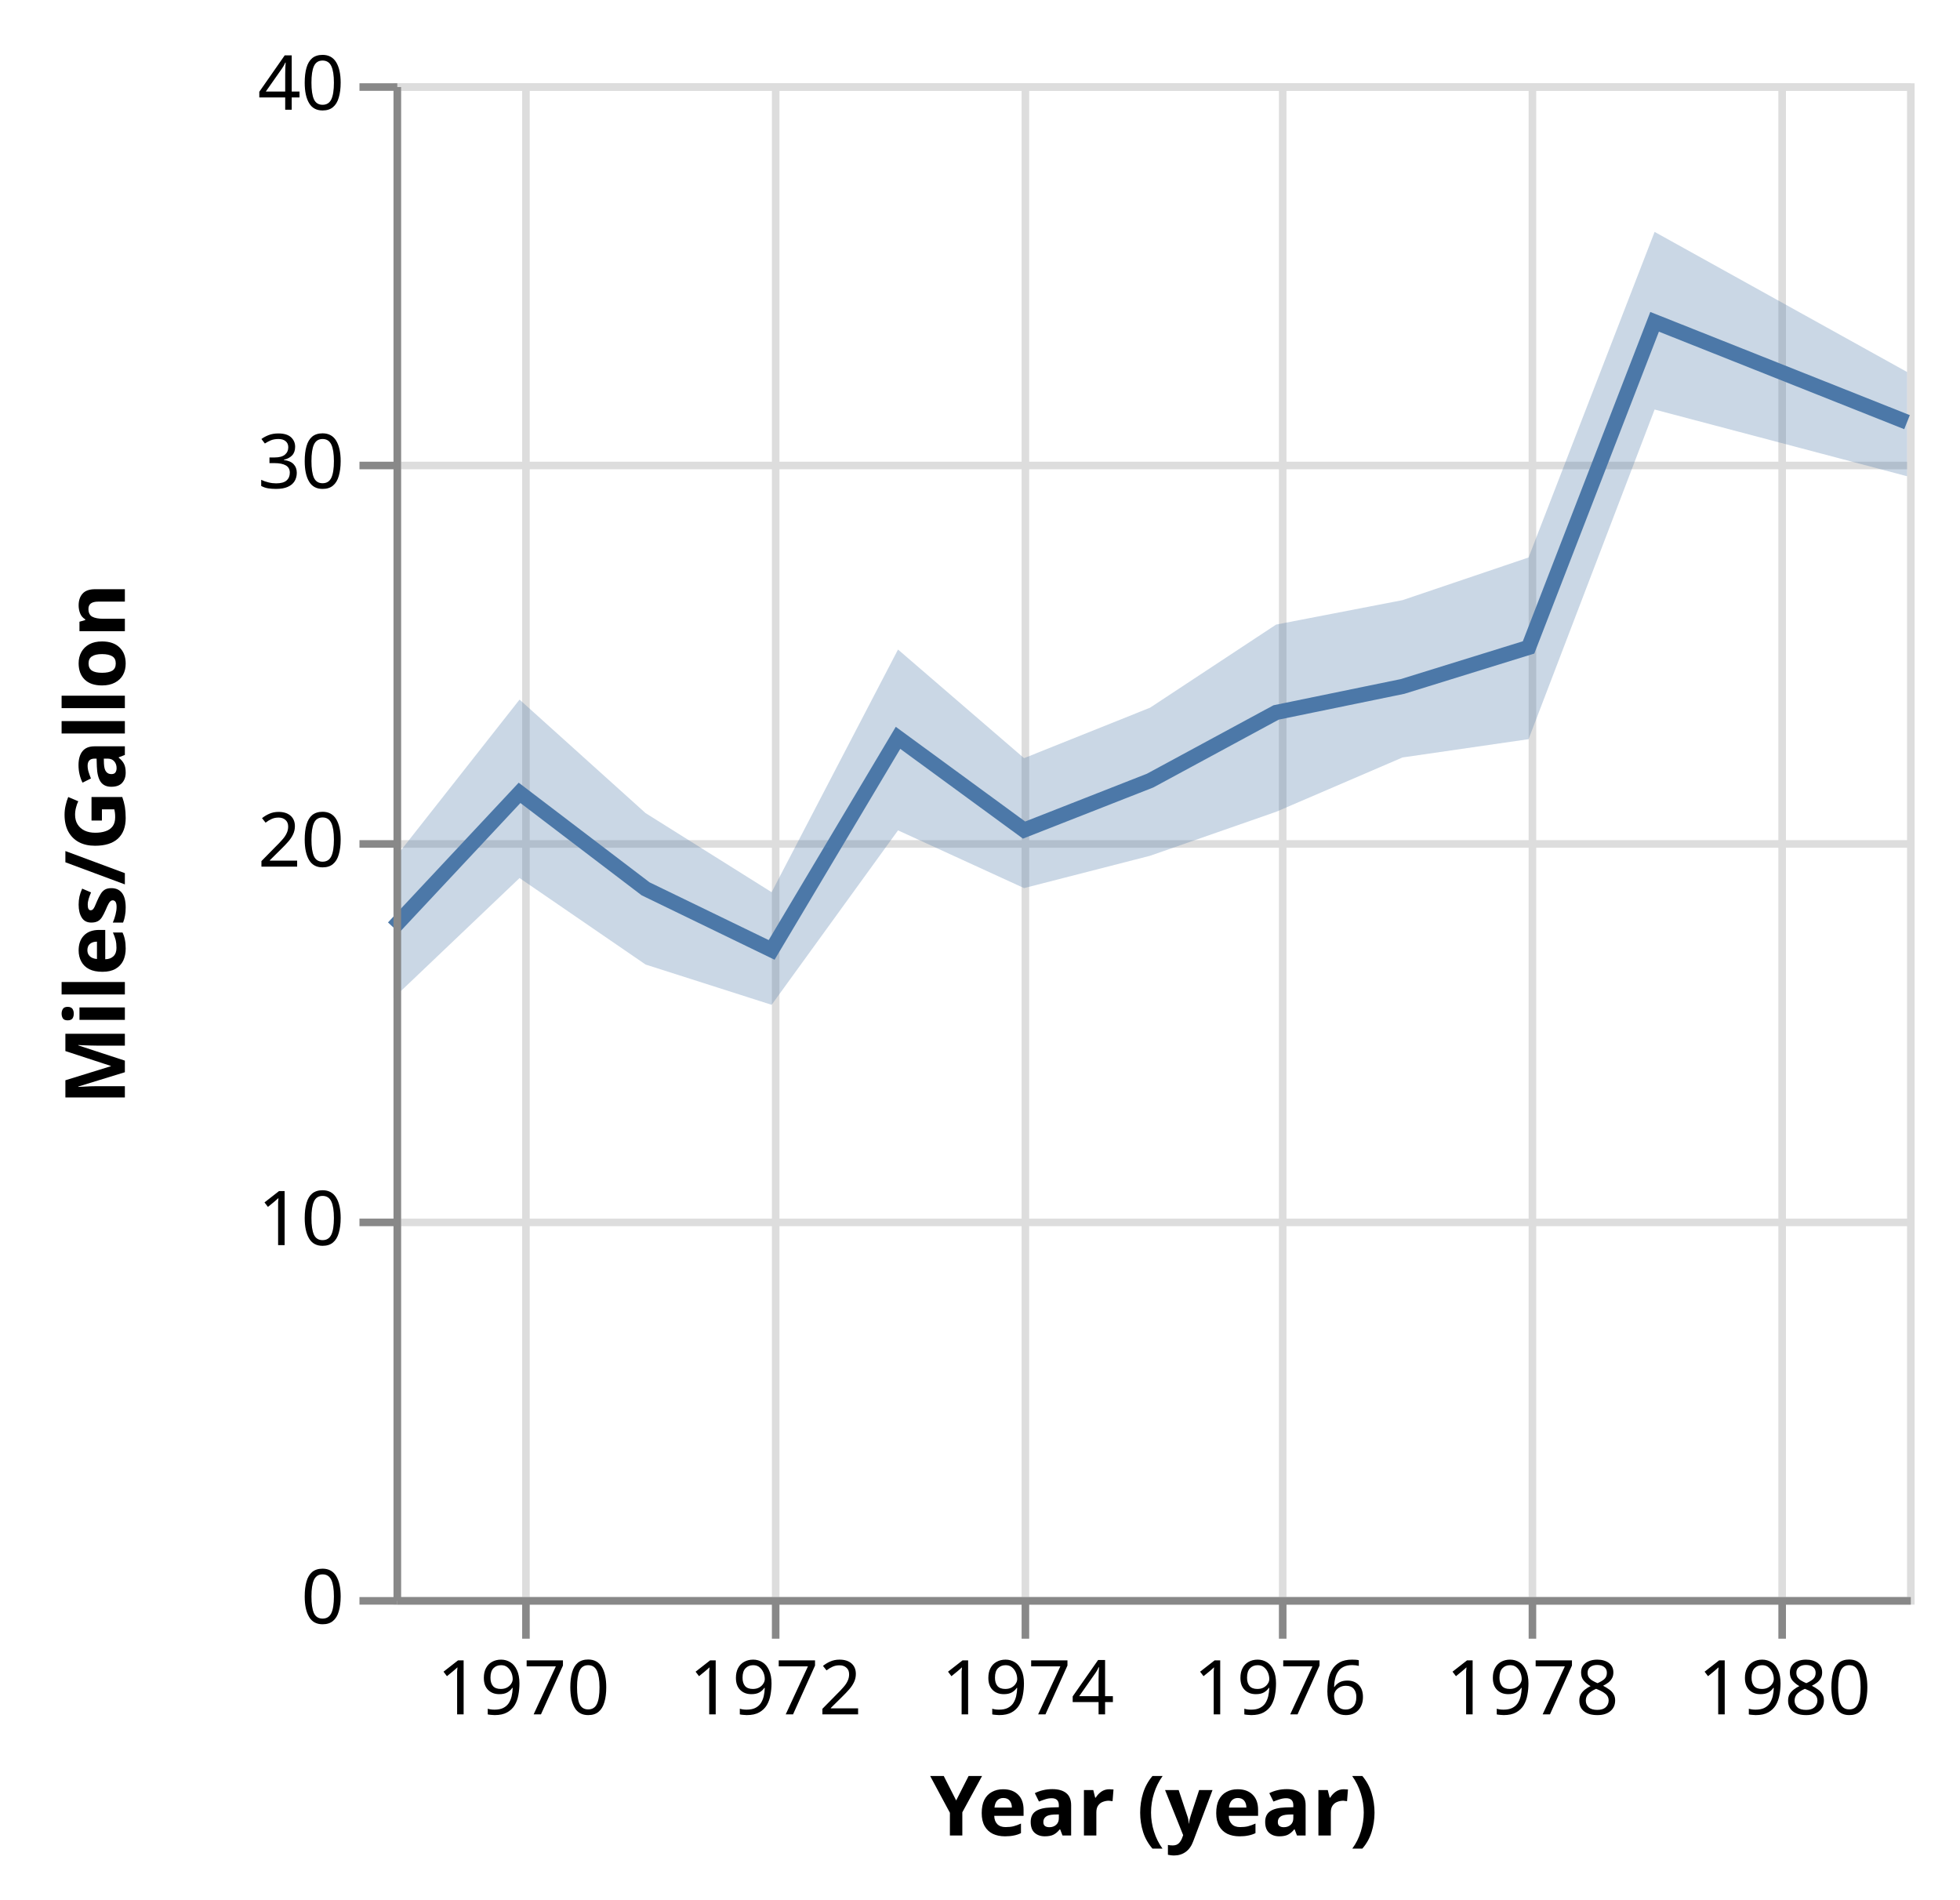
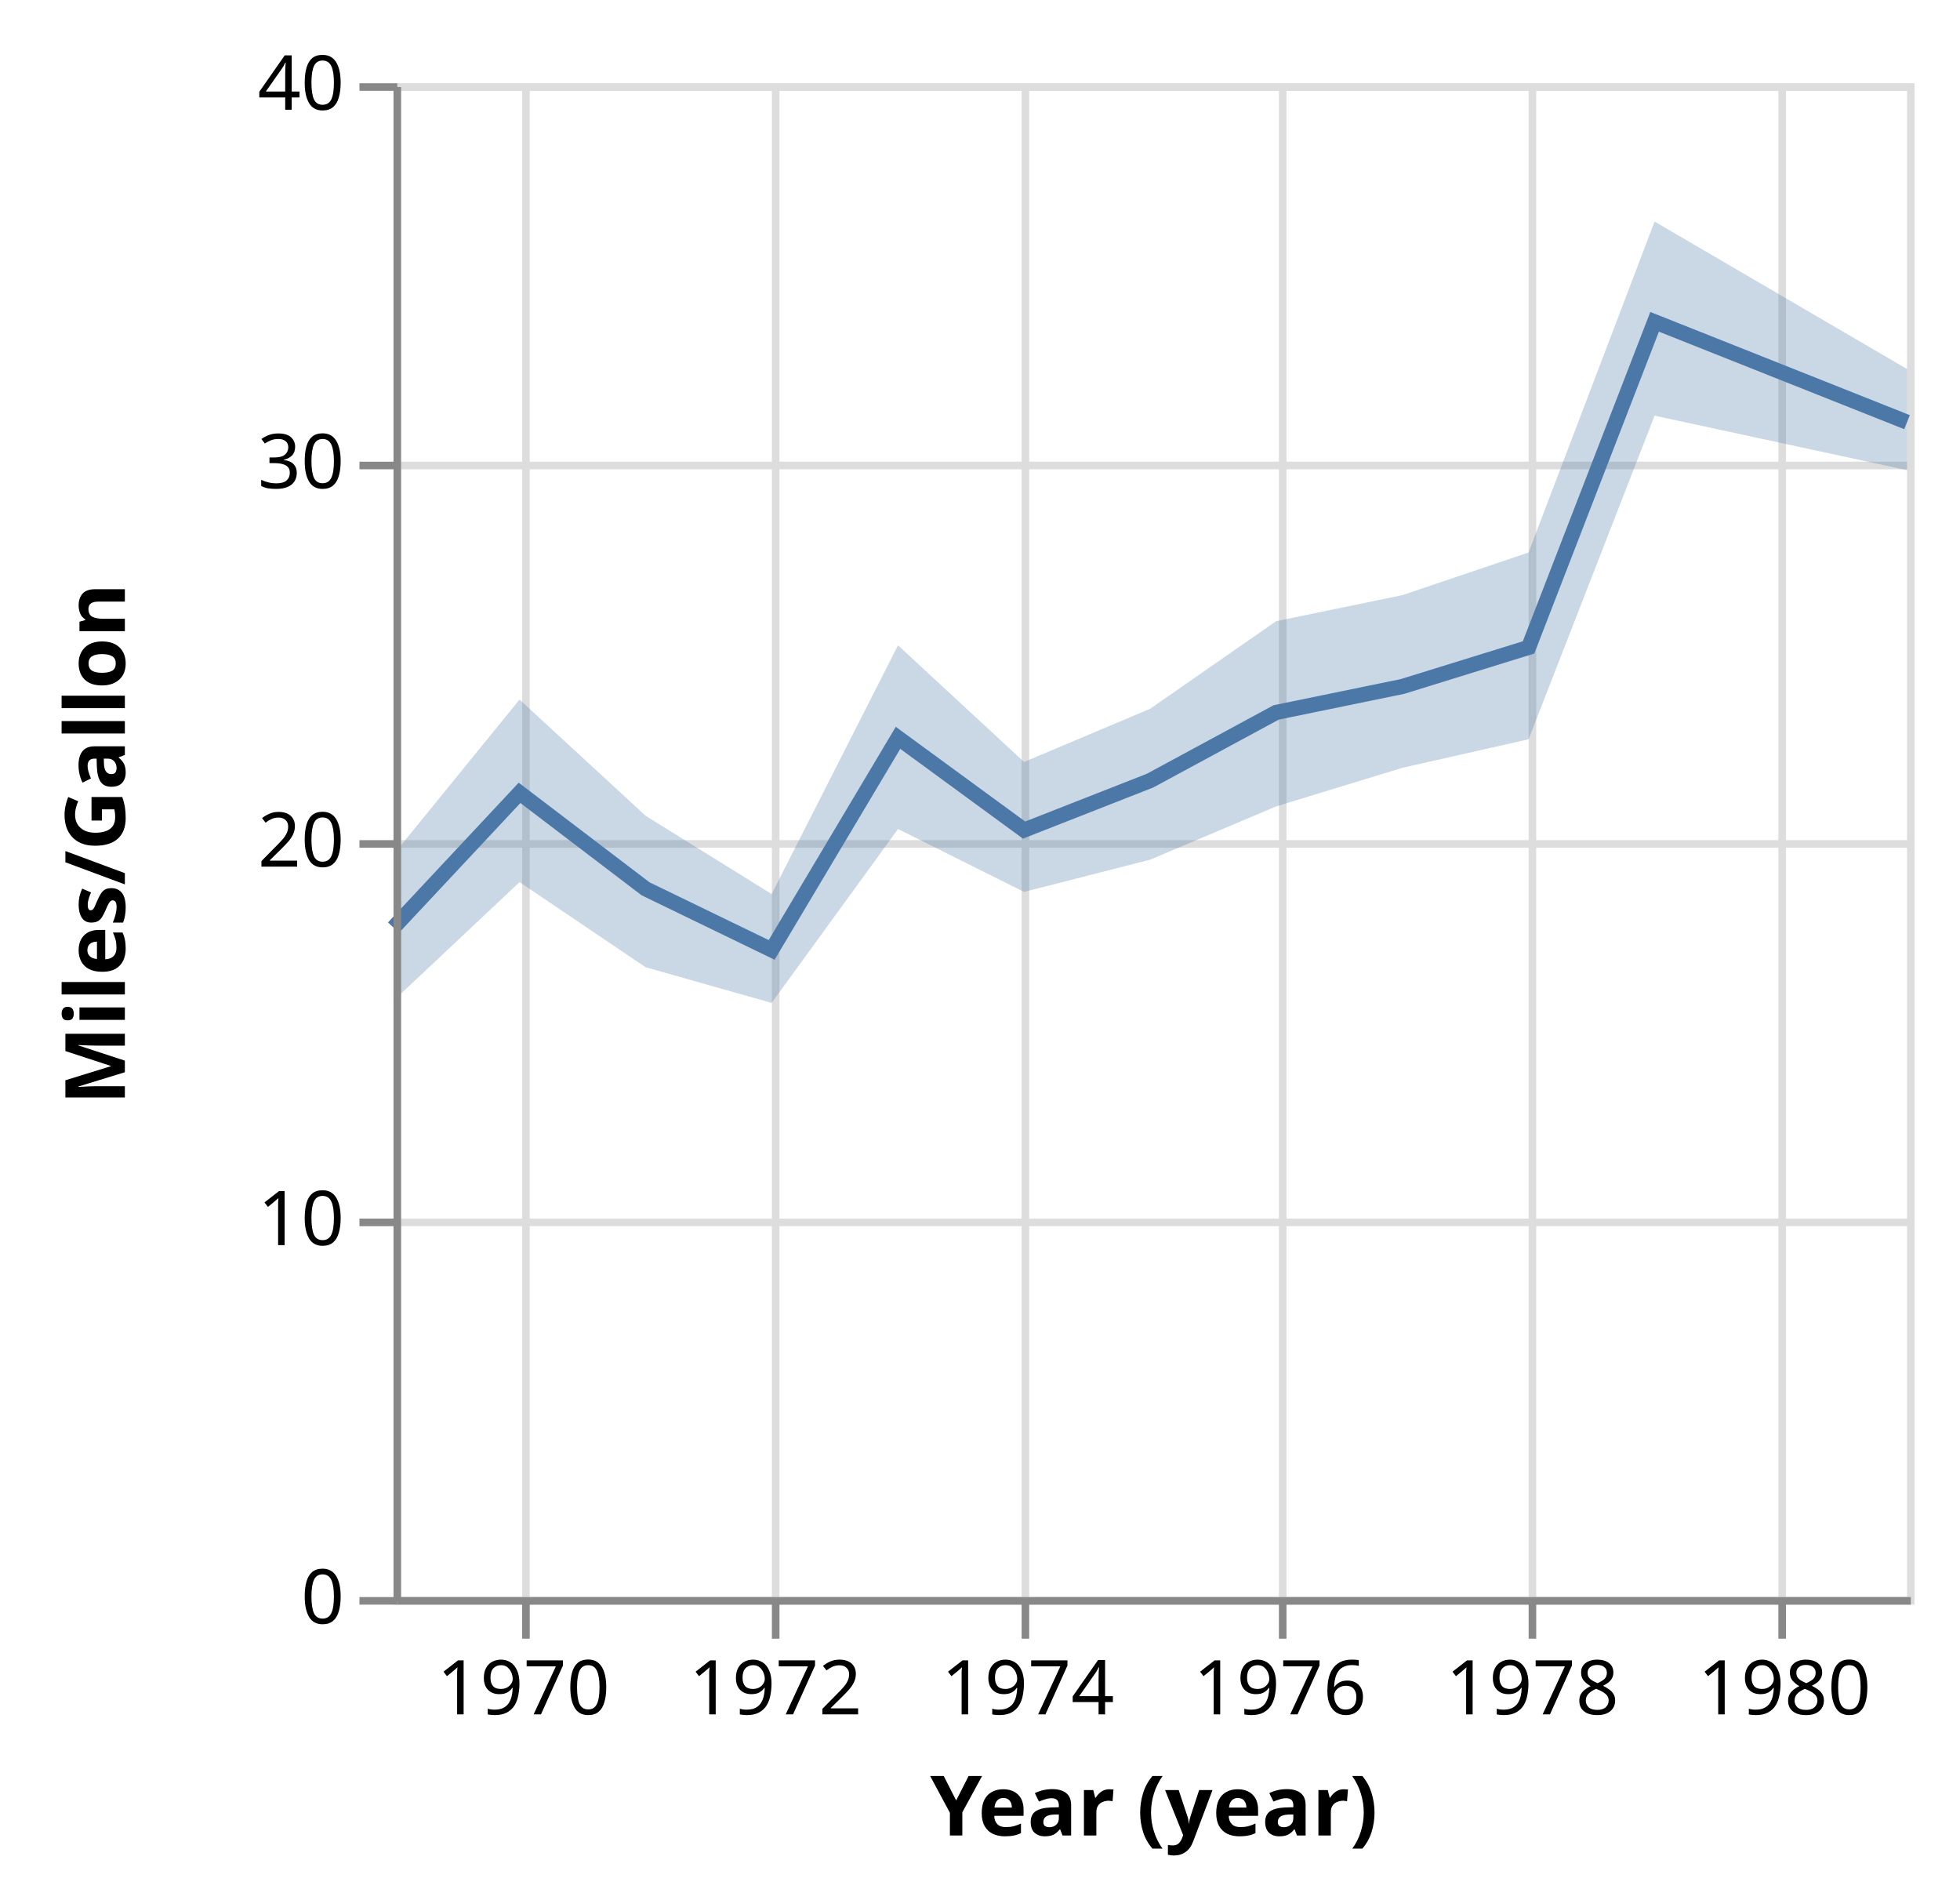
<svg xmlns="http://www.w3.org/2000/svg" class="marks" width="259" height="251" viewBox="0 0 259 251" version="1.1">
  <g transform="translate(52,11)">
    <g class="mark-group role-frame root">
      <g transform="translate(0,0)">
        <path class="background" d="M0.5,0.5h200v200h-200Z" style="fill: transparent; stroke: #ddd;" />
        <g>
          <g class="mark-group role-axis">
            <g transform="translate(0.5,200.5)">
              <path class="background" d="M0,0h0v0h0Z" style="pointer-events: none; fill: none;" />
              <g>
                <g class="mark-rule role-axis-grid" style="pointer-events: none;">
                  <line transform="translate(17,-200)" x2="0" y2="200" style="fill: none; stroke: #ddd; stroke-width: 1; stroke-dasharray: ; opacity: 1;" />
                  <line transform="translate(50,-200)" x2="0" y2="200" style="fill: none; stroke: #ddd; stroke-width: 1; stroke-dasharray: ; opacity: 1;" />
                  <line transform="translate(83,-200)" x2="0" y2="200" style="fill: none; stroke: #ddd; stroke-width: 1; stroke-dasharray: ; opacity: 1;" />
                  <line transform="translate(117,-200)" x2="0" y2="200" style="fill: none; stroke: #ddd; stroke-width: 1; stroke-dasharray: ; opacity: 1;" />
                  <line transform="translate(150,-200)" x2="0" y2="200" style="fill: none; stroke: #ddd; stroke-width: 1; stroke-dasharray: ; opacity: 1;" />
                  <line transform="translate(183,-200)" x2="0" y2="200" style="fill: none; stroke: #ddd; stroke-width: 1; stroke-dasharray: ; opacity: 1;" />
                </g>
              </g>
            </g>
          </g>
          <g class="mark-group role-axis">
            <g transform="translate(0.5,0.5)">
              <path class="background" d="M0,0h0v0h0Z" style="pointer-events: none; fill: none;" />
              <g>
                <g class="mark-rule role-axis-grid" style="pointer-events: none;">
                  <line transform="translate(0,200)" x2="200" y2="0" style="fill: none; stroke: #ddd; stroke-width: 1; stroke-dasharray: ; opacity: 1;" />
                  <line transform="translate(0,150)" x2="200" y2="0" style="fill: none; stroke: #ddd; stroke-width: 1; stroke-dasharray: ; opacity: 1;" />
                  <line transform="translate(0,100)" x2="200" y2="0" style="fill: none; stroke: #ddd; stroke-width: 1; stroke-dasharray: ; opacity: 1;" />
                  <line transform="translate(0,50)" x2="200" y2="0" style="fill: none; stroke: #ddd; stroke-width: 1; stroke-dasharray: ; opacity: 1;" />
                  <line transform="translate(0,0)" x2="200" y2="0" style="fill: none; stroke: #ddd; stroke-width: 1; stroke-dasharray: ; opacity: 1;" />
                </g>
              </g>
            </g>
          </g>
          <g class="mark-area role-mark layer_0_marks">
-             <path d="M200,51.918L166.644,43.106L149.989,86.657L133.333,89.073L116.632,96.252L99.977,102.061L83.322,106.333L66.667,98.704L49.966,121.753L33.311,116.433L16.655,105.004L0,120.862L0,102.586L16.655,81.429L33.311,96.429L49.966,106.875L66.667,74.815L83.322,89.167L99.977,82.496L116.632,71.516L133.333,68.29L149.989,62.653L166.644,19.637L200,38.145Z" style="fill: #4c78a8; opacity: 0.3;" />
+             <path d="M200,51.118L166.644,43.916L149.989,86.673L133.333,90.433L116.632,95.538L99.977,102.579L83.322,106.833L66.667,98.523L49.966,121.5L33.311,116.786L16.655,105.54L0,121.207L0,101.897L16.655,81.424L33.311,96.781L49.966,107.125L66.667,74.259L83.322,89.667L99.977,82.647L116.632,71.071L133.333,67.624L149.989,61.997L166.644,18.275L200,37.756Z" style="fill: #4c78a8; opacity: 0.3;" />
          </g>
          <g class="mark-line role-mark layer_1_marks">
            <path d="M200,44.775L166.644,31.517L149.989,74.534L133.333,79.694L116.632,83.125L99.977,92.132L83.322,98.667L66.667,86.481L49.966,114.5L33.311,106.429L16.655,93.75L0,111.552" style="fill: none; stroke: #4c78a8; stroke-width: 2;" />
          </g>
          <g class="mark-group role-axis">
            <g transform="translate(0.5,200.5)">
              <path class="background" d="M0,0h0v0h0Z" style="pointer-events: none; fill: none;" />
              <g>
                <g class="mark-rule role-axis-tick" style="pointer-events: none;">
                  <line transform="translate(17,0)" x2="0" y2="5" style="fill: none; stroke: #888; stroke-width: 1; opacity: 1;" />
                  <line transform="translate(50,0)" x2="0" y2="5" style="fill: none; stroke: #888; stroke-width: 1; opacity: 1;" />
                  <line transform="translate(83,0)" x2="0" y2="5" style="fill: none; stroke: #888; stroke-width: 1; opacity: 1;" />
                  <line transform="translate(117,0)" x2="0" y2="5" style="fill: none; stroke: #888; stroke-width: 1; opacity: 1;" />
                  <line transform="translate(150,0)" x2="0" y2="5" style="fill: none; stroke: #888; stroke-width: 1; opacity: 1;" />
                  <line transform="translate(183,0)" x2="0" y2="5" style="fill: none; stroke: #888; stroke-width: 1; opacity: 1;" />
                </g>
                <g class="mark-text role-axis-label" style="pointer-events: none;">
                  <text text-anchor="middle" transform="translate(16.65526,15)" style="font: 10px sans-serif; fill: #000; opacity: 1;">1970</text>
                  <text text-anchor="middle" transform="translate(49.96578,15)" style="font: 10px sans-serif; fill: #000; opacity: 1;">1972</text>
                  <text text-anchor="middle" transform="translate(83.32193,15)" style="font: 10px sans-serif; fill: #000; opacity: 1;">1974</text>
                  <text text-anchor="middle" transform="translate(116.6324,15)" style="font: 10px sans-serif; fill: #000; opacity: 1;">1976</text>
                  <text text-anchor="middle" transform="translate(149.9886,15)" style="font: 10px sans-serif; fill: #000; opacity: 1;">1978</text>
                  <text text-anchor="middle" transform="translate(183.2991,15)" style="font: 10px sans-serif; fill: #000; opacity: 1;">1980</text>
                </g>
                <g class="mark-rule role-axis-domain" style="pointer-events: none;">
                  <line transform="translate(0,0)" x2="200" y2="0" style="fill: none; stroke: #888; stroke-width: 1; opacity: 1;" />
                </g>
                <g class="mark-text role-axis-title" style="pointer-events: none;">
                  <text text-anchor="middle" transform="translate(100,31)" style="font: bold 11px sans-serif; fill: #000; opacity: 1;">Year (year)</text>
                </g>
              </g>
            </g>
          </g>
          <g class="mark-group role-axis">
            <g transform="translate(0.5,0.5)">
              <path class="background" d="M0,0h0v0h0Z" style="pointer-events: none; fill: none;" />
              <g>
                <g class="mark-rule role-axis-tick" style="pointer-events: none;">
                  <line transform="translate(0,200)" x2="-5" y2="0" style="fill: none; stroke: #888; stroke-width: 1; opacity: 1;" />
                  <line transform="translate(0,150)" x2="-5" y2="0" style="fill: none; stroke: #888; stroke-width: 1; opacity: 1;" />
                  <line transform="translate(0,100)" x2="-5" y2="0" style="fill: none; stroke: #888; stroke-width: 1; opacity: 1;" />
                  <line transform="translate(0,50)" x2="-5" y2="0" style="fill: none; stroke: #888; stroke-width: 1; opacity: 1;" />
                  <line transform="translate(0,0)" x2="-5" y2="0" style="fill: none; stroke: #888; stroke-width: 1; opacity: 1;" />
                </g>
                <g class="mark-text role-axis-label" style="pointer-events: none;">
                  <text text-anchor="end" transform="translate(-7,203)" style="font: 10px sans-serif; fill: #000; opacity: 1;">0</text>
                  <text text-anchor="end" transform="translate(-7,153)" style="font: 10px sans-serif; fill: #000; opacity: 1;">10</text>
                  <text text-anchor="end" transform="translate(-7,103)" style="font: 10px sans-serif; fill: #000; opacity: 1;">20</text>
                  <text text-anchor="end" transform="translate(-7,53)" style="font: 10px sans-serif; fill: #000; opacity: 1;">30</text>
                  <text text-anchor="end" transform="translate(-7,3)" style="font: 10px sans-serif; fill: #000; opacity: 1;">40</text>
                </g>
                <g class="mark-rule role-axis-domain" style="pointer-events: none;">
                  <line transform="translate(0,200)" x2="0" y2="-200" style="fill: none; stroke: #888; stroke-width: 1; opacity: 1;" />
                </g>
                <g class="mark-text role-axis-title" style="pointer-events: none;">
                  <text text-anchor="middle" transform="translate(-34,100) rotate(-90) translate(0,-2)" style="font: bold 11px sans-serif; fill: #000; opacity: 1;">Miles/Gallon</text>
                </g>
              </g>
            </g>
          </g>
        </g>
      </g>
    </g>
  </g>
</svg>
